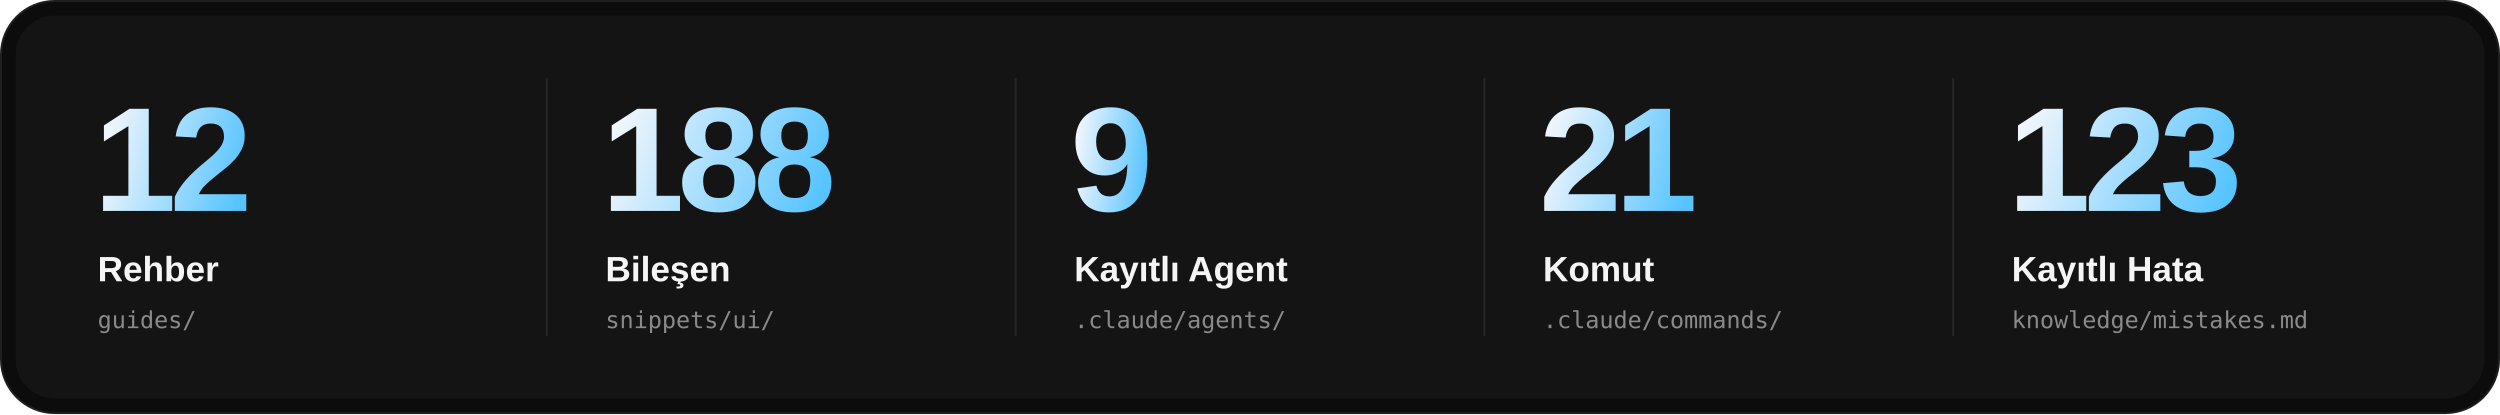
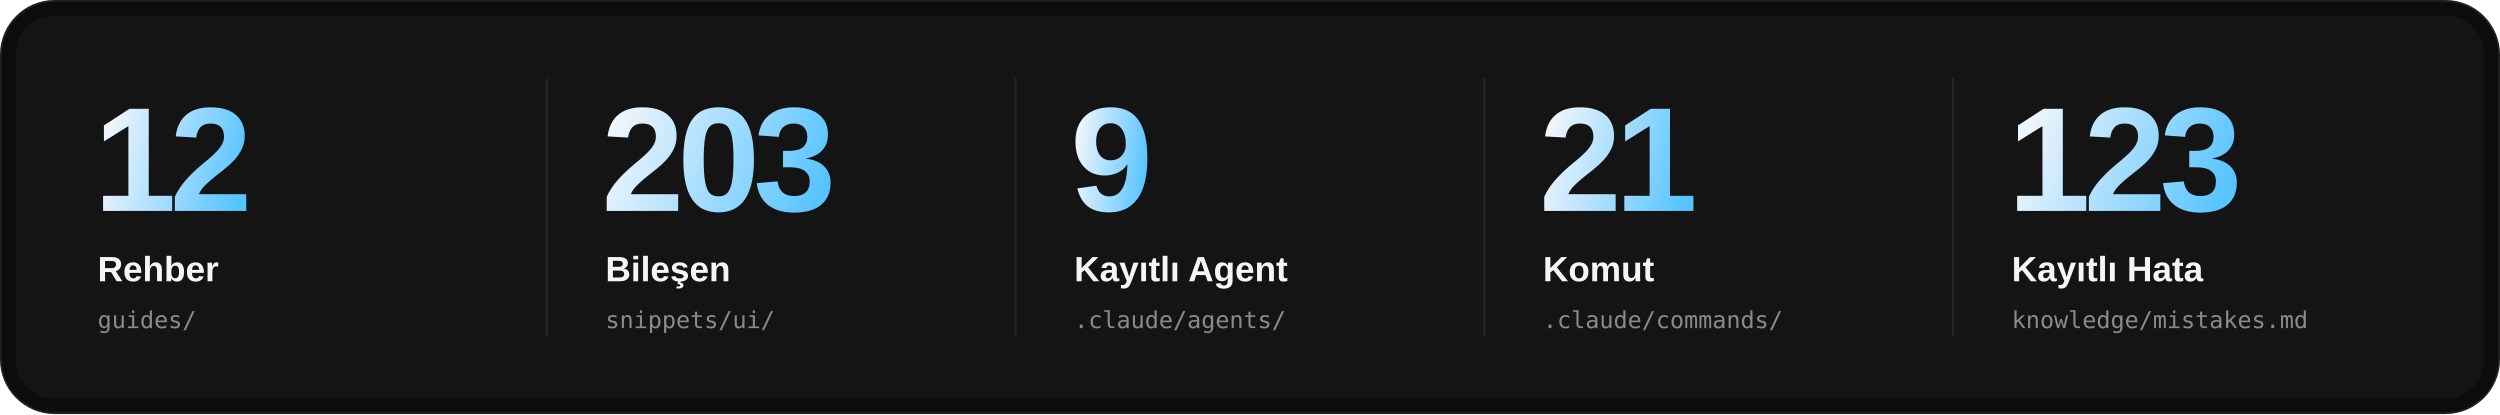
- <svg xmlns="http://www.w3.org/2000/svg" width="1280" height="212" viewBox="0 0 1280 212" role="img" aria-label="12 Rehber, 188 Bileşen, 9 Kayıtlı Agent, 21 Komut, 123 Kayıtlı Hata">
+ <svg xmlns="http://www.w3.org/2000/svg" width="1280" height="212" viewBox="0 0 1280 212" role="img" aria-label="12 Rehber, 203 Bileşen, 9 Kayıtlı Agent, 21 Komut, 123 Kayıtlı Hata">
  <defs>
    <linearGradient id="stat-ink" x1="0.008" y1="0.413" x2="0.992" y2="0.587">
      <stop offset="0%" stop-color="#eef5fc" />
      <stop offset="100%" stop-color="#58c4ff" />
    </linearGradient>
  </defs>
  <rect width="1280" height="212" rx="28" fill="#0c0c0d" />
  <rect x="8" y="8" width="1264" height="196" rx="20" fill="rgb(255,255,255)" fill-opacity="0.035" />
  <g transform="translate(40 0)">
    <text x="8" y="108" font-family="-apple-system, BlinkMacSystemFont, 'Segoe UI', 'Helvetica Neue', Arial, sans-serif" font-size="76" font-weight="800" letter-spacing="-3.4" fill="url(#stat-ink)">12</text>
    <text x="10" y="144" font-family="-apple-system, BlinkMacSystemFont, 'Segoe UI', 'Helvetica Neue', Arial, sans-serif" font-size="18" font-weight="650" fill="#f5f5f5">Rehber</text>
    <text x="10" y="168" font-family="ui-monospace, SFMono-Regular, Menlo, Consolas, monospace" font-size="12" fill="#8a8a8a">guides/</text>
  </g>
  <g transform="translate(280 0)">
    <line x1="0" y1="40" x2="0" y2="172" stroke="rgb(255,255,255)" stroke-opacity="0.08" />
-     <text x="28" y="108" font-family="-apple-system, BlinkMacSystemFont, 'Segoe UI', 'Helvetica Neue', Arial, sans-serif" font-size="76" font-weight="800" letter-spacing="-3.4" fill="url(#stat-ink)">188</text>
+     <text x="28" y="108" font-family="-apple-system, BlinkMacSystemFont, 'Segoe UI', 'Helvetica Neue', Arial, sans-serif" font-size="76" font-weight="800" letter-spacing="-3.4" fill="url(#stat-ink)">203</text>
    <text x="30" y="144" font-family="-apple-system, BlinkMacSystemFont, 'Segoe UI', 'Helvetica Neue', Arial, sans-serif" font-size="18" font-weight="650" fill="#f5f5f5">Bileşen</text>
    <text x="30" y="168" font-family="ui-monospace, SFMono-Regular, Menlo, Consolas, monospace" font-size="12" fill="#8a8a8a">snippets/ui/</text>
  </g>
  <g transform="translate(520 0)">
    <line x1="0" y1="40" x2="0" y2="172" stroke="rgb(255,255,255)" stroke-opacity="0.08" />
    <text x="28" y="108" font-family="-apple-system, BlinkMacSystemFont, 'Segoe UI', 'Helvetica Neue', Arial, sans-serif" font-size="76" font-weight="800" letter-spacing="-3.4" fill="url(#stat-ink)">9</text>
    <text x="30" y="144" font-family="-apple-system, BlinkMacSystemFont, 'Segoe UI', 'Helvetica Neue', Arial, sans-serif" font-size="18" font-weight="650" fill="#f5f5f5">Kayıtlı Agent</text>
    <text x="30" y="168" font-family="ui-monospace, SFMono-Regular, Menlo, Consolas, monospace" font-size="12" fill="#8a8a8a">.claude/agents/</text>
  </g>
  <g transform="translate(760 0)">
    <line x1="0" y1="40" x2="0" y2="172" stroke="rgb(255,255,255)" stroke-opacity="0.08" />
    <text x="28" y="108" font-family="-apple-system, BlinkMacSystemFont, 'Segoe UI', 'Helvetica Neue', Arial, sans-serif" font-size="76" font-weight="800" letter-spacing="-3.4" fill="url(#stat-ink)">21</text>
    <text x="30" y="144" font-family="-apple-system, BlinkMacSystemFont, 'Segoe UI', 'Helvetica Neue', Arial, sans-serif" font-size="18" font-weight="650" fill="#f5f5f5">Komut</text>
    <text x="30" y="168" font-family="ui-monospace, SFMono-Regular, Menlo, Consolas, monospace" font-size="12" fill="#8a8a8a">.claude/commands/</text>
  </g>
  <g transform="translate(1000 0)">
    <line x1="0" y1="40" x2="0" y2="172" stroke="rgb(255,255,255)" stroke-opacity="0.08" />
    <text x="28" y="108" font-family="-apple-system, BlinkMacSystemFont, 'Segoe UI', 'Helvetica Neue', Arial, sans-serif" font-size="76" font-weight="800" letter-spacing="-3.4" fill="url(#stat-ink)">123</text>
    <text x="30" y="144" font-family="-apple-system, BlinkMacSystemFont, 'Segoe UI', 'Helvetica Neue', Arial, sans-serif" font-size="18" font-weight="650" fill="#f5f5f5">Kayıtlı Hata</text>
    <text x="30" y="168" font-family="ui-monospace, SFMono-Regular, Menlo, Consolas, monospace" font-size="12" fill="#8a8a8a">knowledge/mistakes.md</text>
  </g>
  <rect x="0.5" y="0.5" width="1279" height="211" rx="27.5" fill="none" stroke="rgb(255,255,255)" stroke-opacity="0.08" />
</svg>
